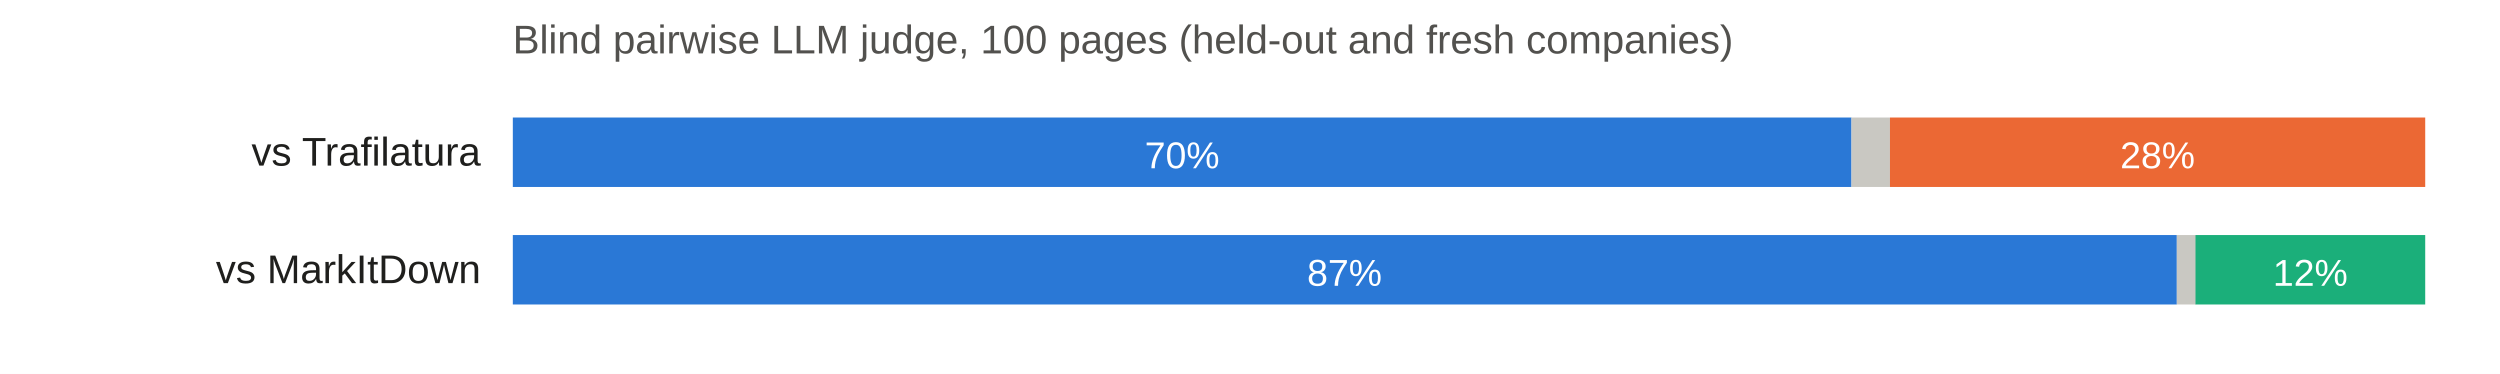
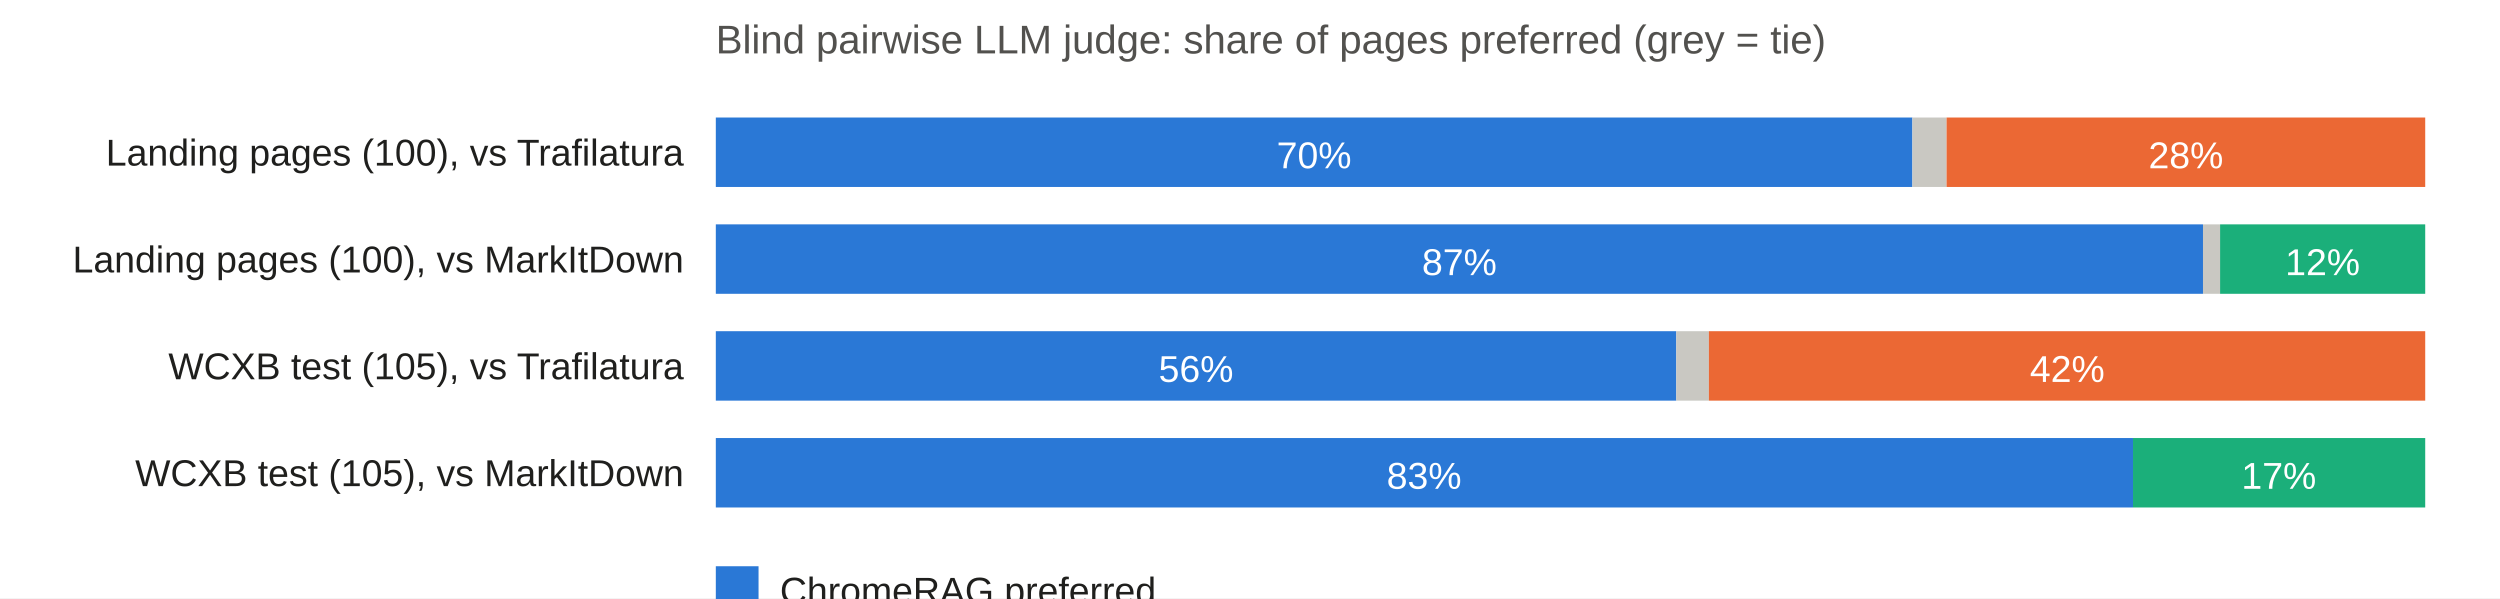
- <svg xmlns="http://www.w3.org/2000/svg" width="468pt" height="70pt" viewBox="0 0 468 70" font-family="Arial, Helvetica, sans-serif">
-   <rect width="468" height="70" fill="#ffffff" />
-   <text x="96.0" y="10.0" font-size="7.5" text-anchor="start" font-weight="normal" fill="#52514e" dominant-baseline="auto">Blind pairwise LLM judge, 100 pages (held-out and fresh companies)</text>
-   <text x="90.0" y="31.0" font-size="7.5" text-anchor="end" font-weight="normal" fill="#1f1f1d" dominant-baseline="auto">vs Trafilatura</text>
-   <rect x="96.0" y="22" width="250.6" height="13" fill="#2a78d6" />
-   <text x="221.3" y="31.5" font-size="7" text-anchor="middle" font-weight="normal" fill="#ffffff" dominant-baseline="auto">70%</text>
-   <rect x="346.6" y="22" width="7.2" height="13" fill="#c9c8c2" />
-   <rect x="353.8" y="22" width="100.2" height="13" fill="#eb6834" />
-   <text x="403.9" y="31.5" font-size="7" text-anchor="middle" font-weight="normal" fill="#ffffff" dominant-baseline="auto">28%</text>
-   <text x="90.0" y="53.0" font-size="7.5" text-anchor="end" font-weight="normal" fill="#1f1f1d" dominant-baseline="auto">vs MarkItDown</text>
-   <rect x="96.0" y="44" width="311.5" height="13" fill="#2a78d6" />
-   <text x="251.7" y="53.5" font-size="7" text-anchor="middle" font-weight="normal" fill="#ffffff" dominant-baseline="auto">87%</text>
-   <rect x="407.5" y="44" width="3.6" height="13" fill="#c9c8c2" />
-   <rect x="411.0" y="44" width="43.0" height="13" fill="#1baf7a" />
-   <text x="432.5" y="53.5" font-size="7" text-anchor="middle" font-weight="normal" fill="#ffffff" dominant-baseline="auto">12%</text>
+ <svg xmlns="http://www.w3.org/2000/svg" width="468pt" height="112pt" viewBox="0 0 468 112" font-family="Arial, Helvetica, sans-serif">
+   <rect width="468" height="112" fill="#ffffff" />
+   <text x="134.0" y="10.0" font-size="7.5" text-anchor="start" font-weight="normal" fill="#52514e" dominant-baseline="auto">Blind pairwise LLM judge: share of pages preferred (grey = tie)</text>
+   <text x="128.0" y="31.0" font-size="7" text-anchor="end" font-weight="normal" fill="#1f1f1d" dominant-baseline="auto">Landing pages (100), vs Trafilatura</text>
+   <rect x="134.0" y="22" width="224.0" height="13" fill="#2a78d6" />
+   <text x="246.0" y="31.5" font-size="7" text-anchor="middle" font-weight="normal" fill="#ffffff" dominant-baseline="auto">70%</text>
+   <rect x="358.0" y="22" width="6.4" height="13" fill="#c9c8c2" />
+   <rect x="364.4" y="22" width="89.6" height="13" fill="#eb6834" />
+   <text x="409.2" y="31.5" font-size="7" text-anchor="middle" font-weight="normal" fill="#ffffff" dominant-baseline="auto">28%</text>
+   <text x="128.0" y="51.0" font-size="7" text-anchor="end" font-weight="normal" fill="#1f1f1d" dominant-baseline="auto">Landing pages (100), vs MarkItDown</text>
+   <rect x="134.0" y="42" width="278.4" height="13" fill="#2a78d6" />
+   <text x="273.2" y="51.5" font-size="7" text-anchor="middle" font-weight="normal" fill="#ffffff" dominant-baseline="auto">87%</text>
+   <rect x="412.4" y="42" width="3.2" height="13" fill="#c9c8c2" />
+   <rect x="415.6" y="42" width="38.4" height="13" fill="#1baf7a" />
+   <text x="434.8" y="51.5" font-size="7" text-anchor="middle" font-weight="normal" fill="#ffffff" dominant-baseline="auto">12%</text>
+   <text x="128.0" y="71.0" font-size="7" text-anchor="end" font-weight="normal" fill="#1f1f1d" dominant-baseline="auto">WCXB test (105), vs Trafilatura</text>
+   <rect x="134.0" y="62" width="179.8" height="13" fill="#2a78d6" />
+   <text x="223.9" y="71.5" font-size="7" text-anchor="middle" font-weight="normal" fill="#ffffff" dominant-baseline="auto">56%</text>
+   <rect x="313.8" y="62" width="6.1" height="13" fill="#c9c8c2" />
+   <rect x="319.9" y="62" width="134.1" height="13" fill="#eb6834" />
+   <text x="387.0" y="71.5" font-size="7" text-anchor="middle" font-weight="normal" fill="#ffffff" dominant-baseline="auto">42%</text>
+   <text x="128.0" y="91.0" font-size="7" text-anchor="end" font-weight="normal" fill="#1f1f1d" dominant-baseline="auto">WCXB test (105), vs MarkItDown</text>
+   <rect x="134.0" y="82" width="265.3" height="13" fill="#2a78d6" />
+   <text x="266.6" y="91.5" font-size="7" text-anchor="middle" font-weight="normal" fill="#ffffff" dominant-baseline="auto">83%</text>
+   <rect x="399.3" y="82" width="0.0" height="13" fill="#c9c8c2" />
+   <rect x="399.3" y="82" width="54.7" height="13" fill="#1baf7a" />
+   <text x="426.6" y="91.5" font-size="7" text-anchor="middle" font-weight="normal" fill="#ffffff" dominant-baseline="auto">17%</text>
+   <rect x="134" y="106" width="8" height="8" fill="#2a78d6" />
+   <text x="146.0" y="113.0" font-size="7" text-anchor="start" font-weight="normal" fill="#1f1f1d" dominant-baseline="auto">ChromeRAG preferred</text>
</svg>
